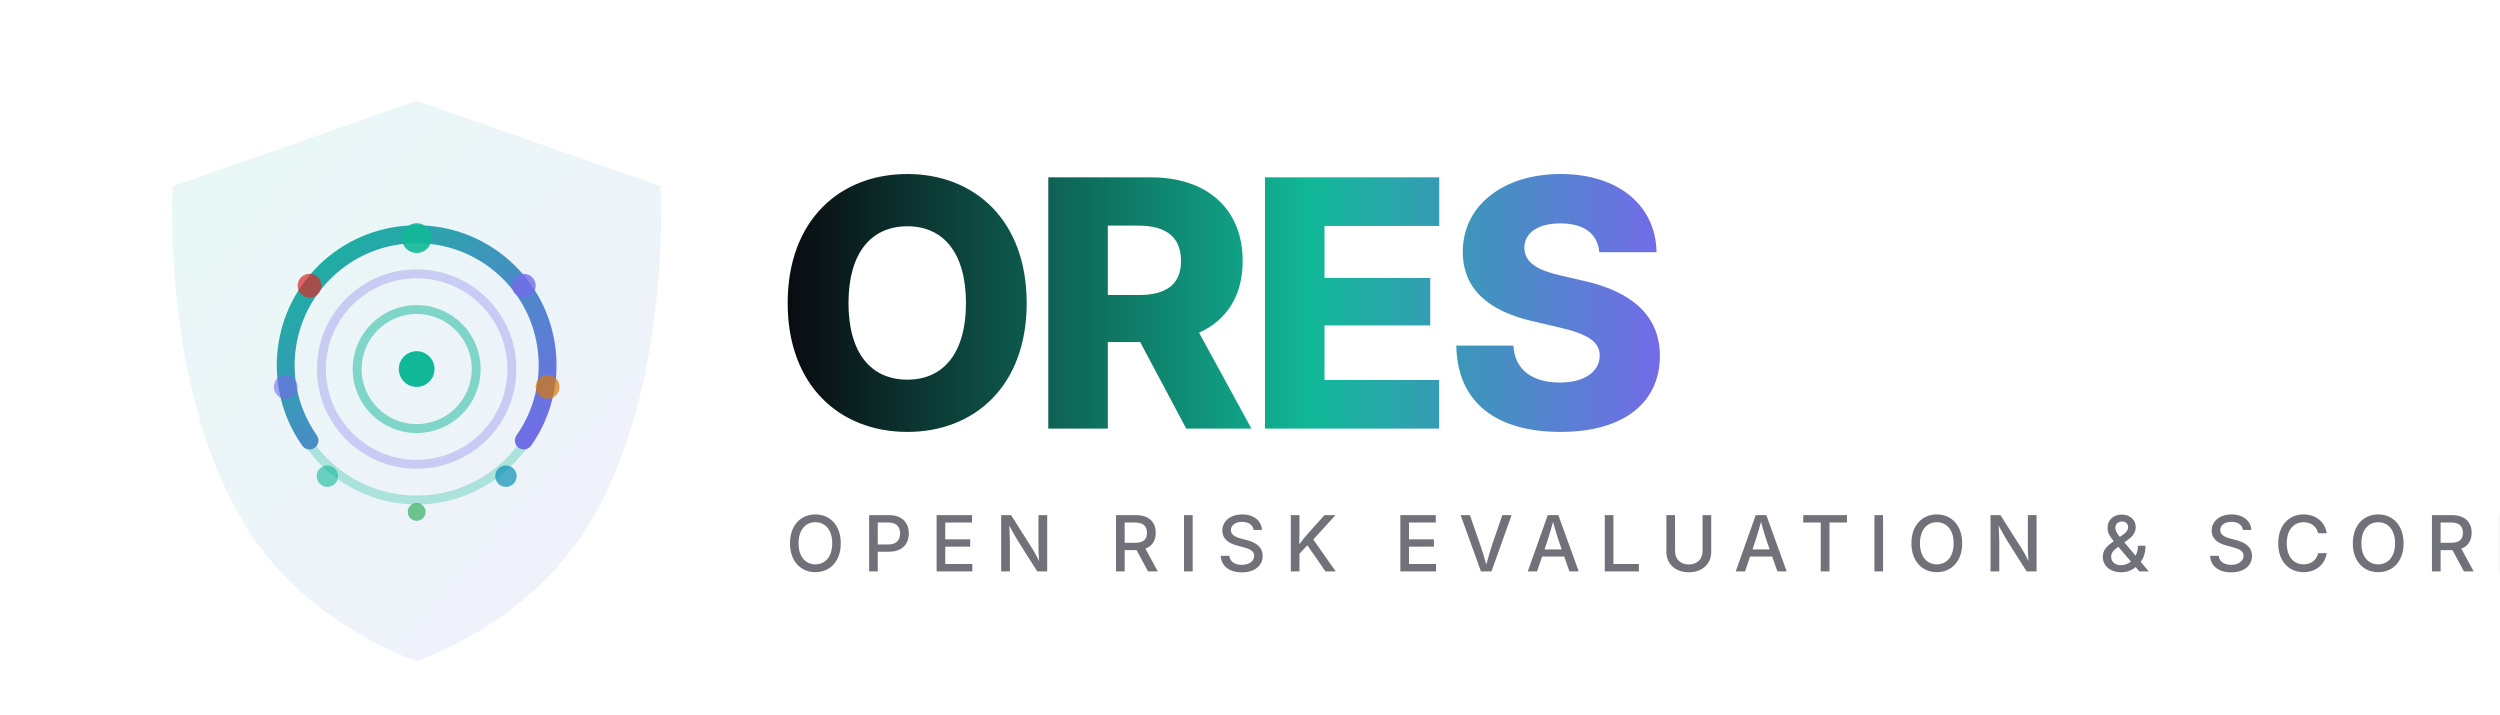
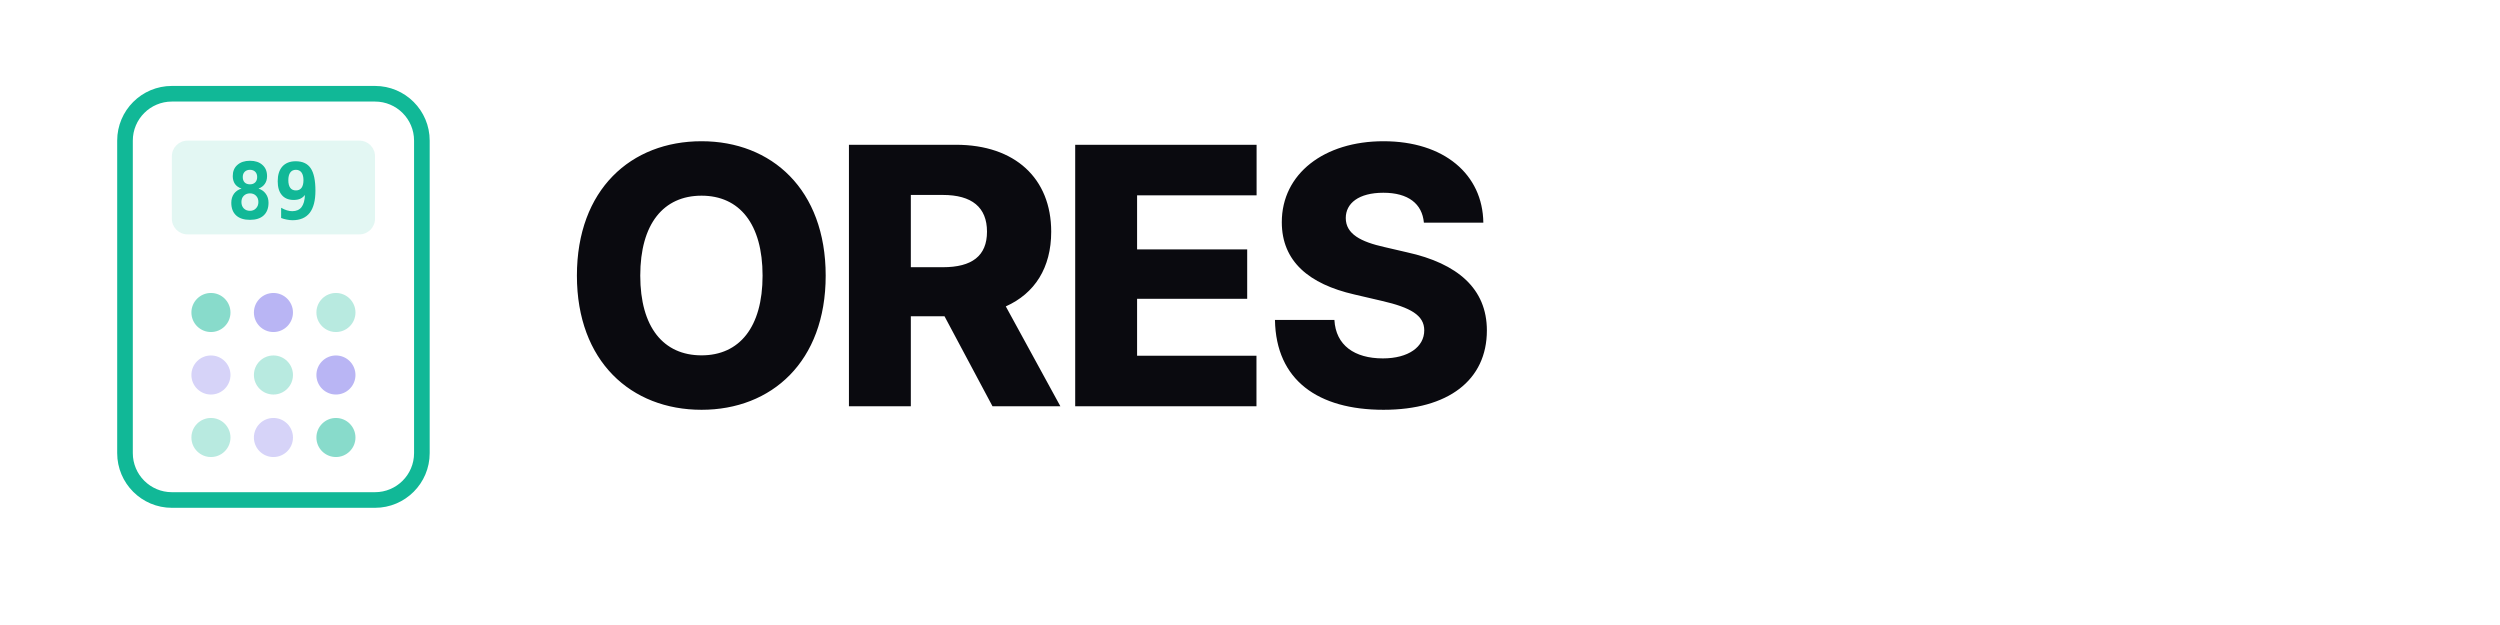
- <svg xmlns="http://www.w3.org/2000/svg" viewBox="0 0 420 120" fill="none">
-   <defs>
-     <linearGradient id="shield-grad-l" x1="0" y1="0" x2="1" y2="1">
-       <stop offset="0%" stop-color="#11B897" />
-       <stop offset="100%" stop-color="#746BE9" />
-     </linearGradient>
-     <linearGradient id="text-grad-l" x1="0" y1="0" x2="1" y2="0">
-       <stop offset="0%" stop-color="#0A0A0F" />
-       <stop offset="60%" stop-color="#11B897" />
-       <stop offset="100%" stop-color="#746BE9" />
-     </linearGradient>
-   </defs>
-   <g transform="translate(20, 10)">
-     <path d="M50 8 L90 22 C90 22 92 60 75 82 C65 95 50 100 50 100 C50 100 35 95 25 82 C8 60 10 22 10 22 L50 8Z" fill="url(#shield-grad-l)" opacity="0.1" stroke="url(#shield-grad-l)" stroke-width="2" />
-     <circle cx="50" cy="52" r="22" fill="none" stroke="#11B897" stroke-width="1.5" opacity="0.3" />
-     <circle cx="50" cy="52" r="16" fill="none" stroke="#746BE9" stroke-width="1.5" opacity="0.3" />
-     <circle cx="50" cy="52" r="10" fill="none" stroke="#11B897" stroke-width="1.5" opacity="0.5" />
-     <path d="M32 64 A22 22 0 1 1 68 64" fill="none" stroke="url(#shield-grad-l)" stroke-width="3" stroke-linecap="round" />
-     <circle cx="50" cy="52" r="3" fill="#11B897" />
-     <circle cx="50" cy="30" r="2.5" fill="#11B897" opacity="0.9" />
-     <circle cx="68" cy="38" r="2" fill="#746BE9" opacity="0.8" />
-     <circle cx="72" cy="55" r="2" fill="#D97706" opacity="0.7" />
-     <circle cx="65" cy="70" r="1.8" fill="#0891B2" opacity="0.7" />
-     <circle cx="35" cy="70" r="1.8" fill="#11B897" opacity="0.6" />
-     <circle cx="28" cy="55" r="2" fill="#746BE9" opacity="0.6" />
-     <circle cx="32" cy="38" r="2" fill="#DC2626" opacity="0.7" />
-     <circle cx="50" cy="76" r="1.5" fill="#16A34A" opacity="0.6" />
+ <svg xmlns="http://www.w3.org/2000/svg" viewBox="0 0 320 80" fill="none">
+   <g transform="translate(16, 12)">
+     <rect x="0" y="0" width="38" height="52" rx="6" fill="none" stroke="#11B897" stroke-width="2" />
+     <rect x="6" y="6" width="26" height="12" rx="2" fill="#11B897" opacity="0.12" />
+     <text x="19" y="16" font-family="monospace" font-size="10" font-weight="700" fill="#11B897" text-anchor="middle">89</text>
+     <circle cx="11" cy="28" r="2.5" fill="#11B897" opacity="0.5" />
+     <circle cx="19" cy="28" r="2.5" fill="#746BE9" opacity="0.5" />
+     <circle cx="27" cy="28" r="2.5" fill="#11B897" opacity="0.3" />
+     <circle cx="11" cy="36" r="2.5" fill="#746BE9" opacity="0.3" />
+     <circle cx="19" cy="36" r="2.5" fill="#11B897" opacity="0.3" />
+     <circle cx="27" cy="36" r="2.5" fill="#746BE9" opacity="0.5" />
+     <circle cx="11" cy="44" r="2.5" fill="#11B897" opacity="0.3" />
+     <circle cx="19" cy="44" r="2.5" fill="#746BE9" opacity="0.3" />
+     <circle cx="27" cy="44" r="2.5" fill="#11B897" opacity="0.5" />
  </g>
-   <text x="130" y="72" font-family="system-ui, -apple-system, 'Segoe UI', sans-serif" font-size="58" font-weight="800" letter-spacing="-2" fill="url(#text-grad-l)">ORES</text>
-   <text x="132" y="96" font-family="system-ui, -apple-system, 'Segoe UI', sans-serif" font-size="13" font-weight="500" letter-spacing="3" fill="#71717A">OPEN RISK EVALUATION &amp; SCORING</text>
+   <text x="72" y="52" font-family="system-ui, -apple-system, 'Segoe UI', sans-serif" font-size="46" font-weight="800" letter-spacing="-1.5" fill="#0A0A0F">ORES</text>
</svg>
